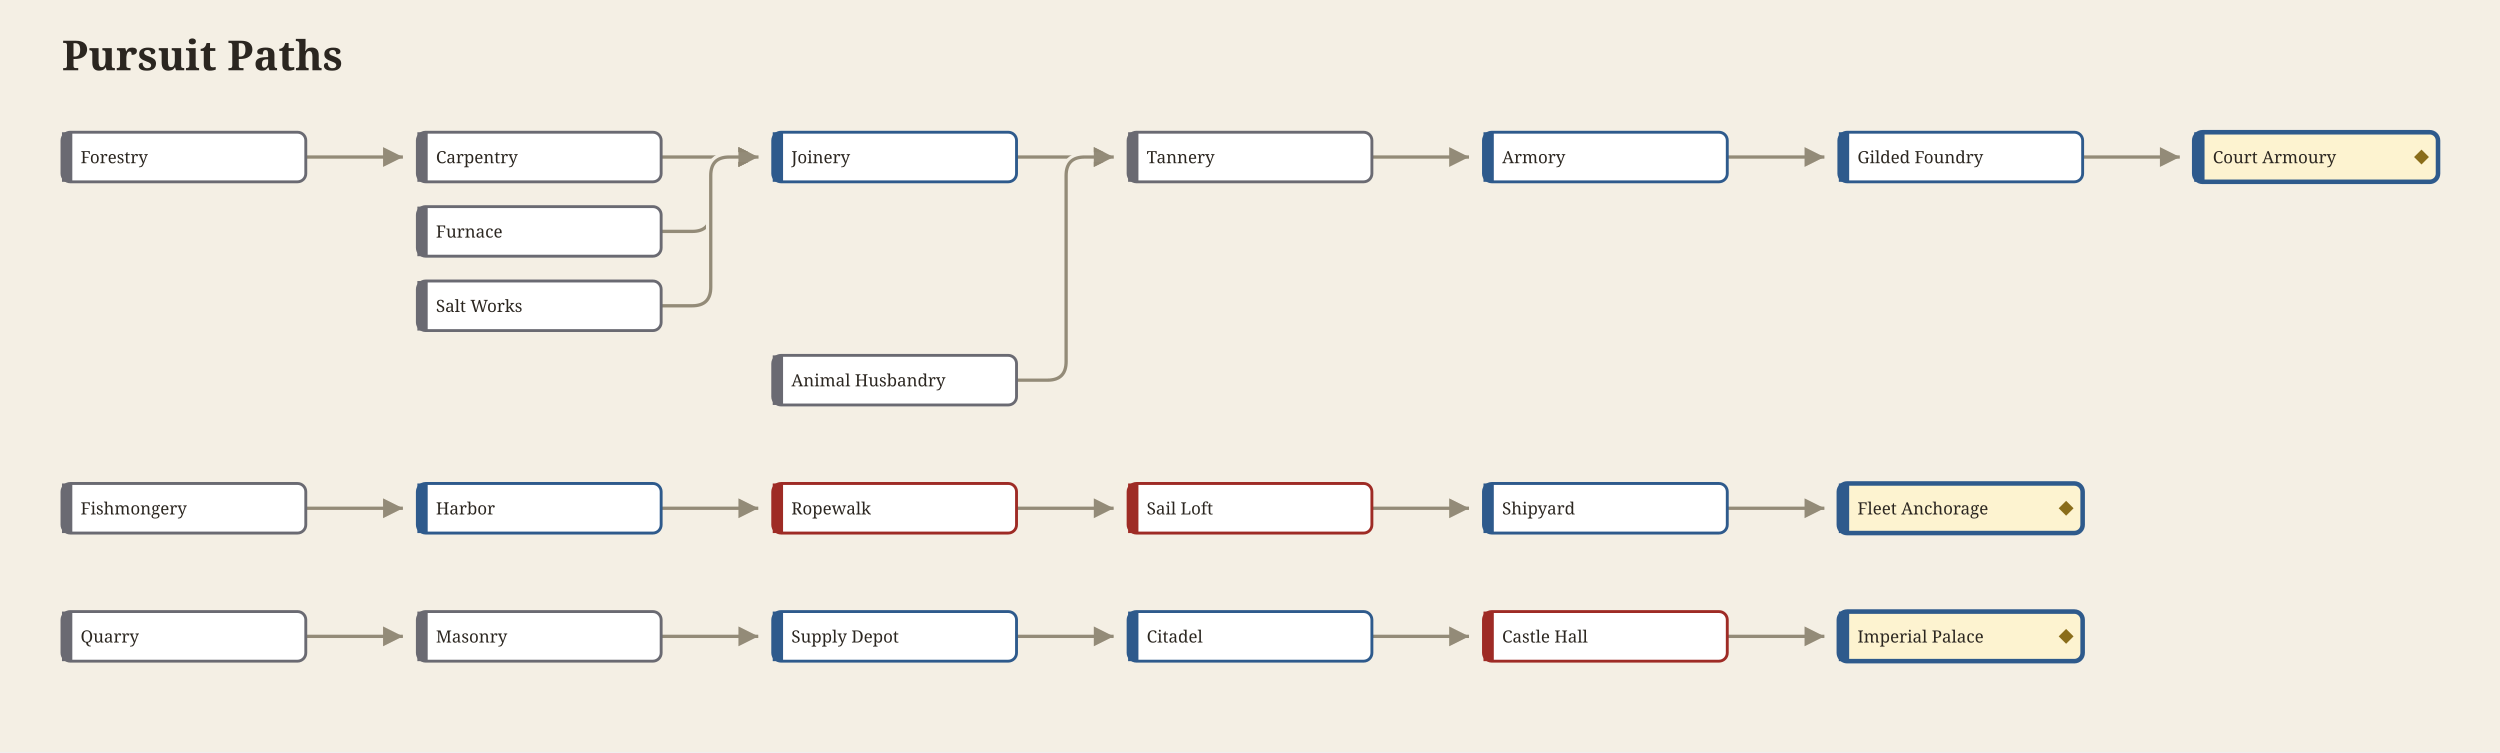
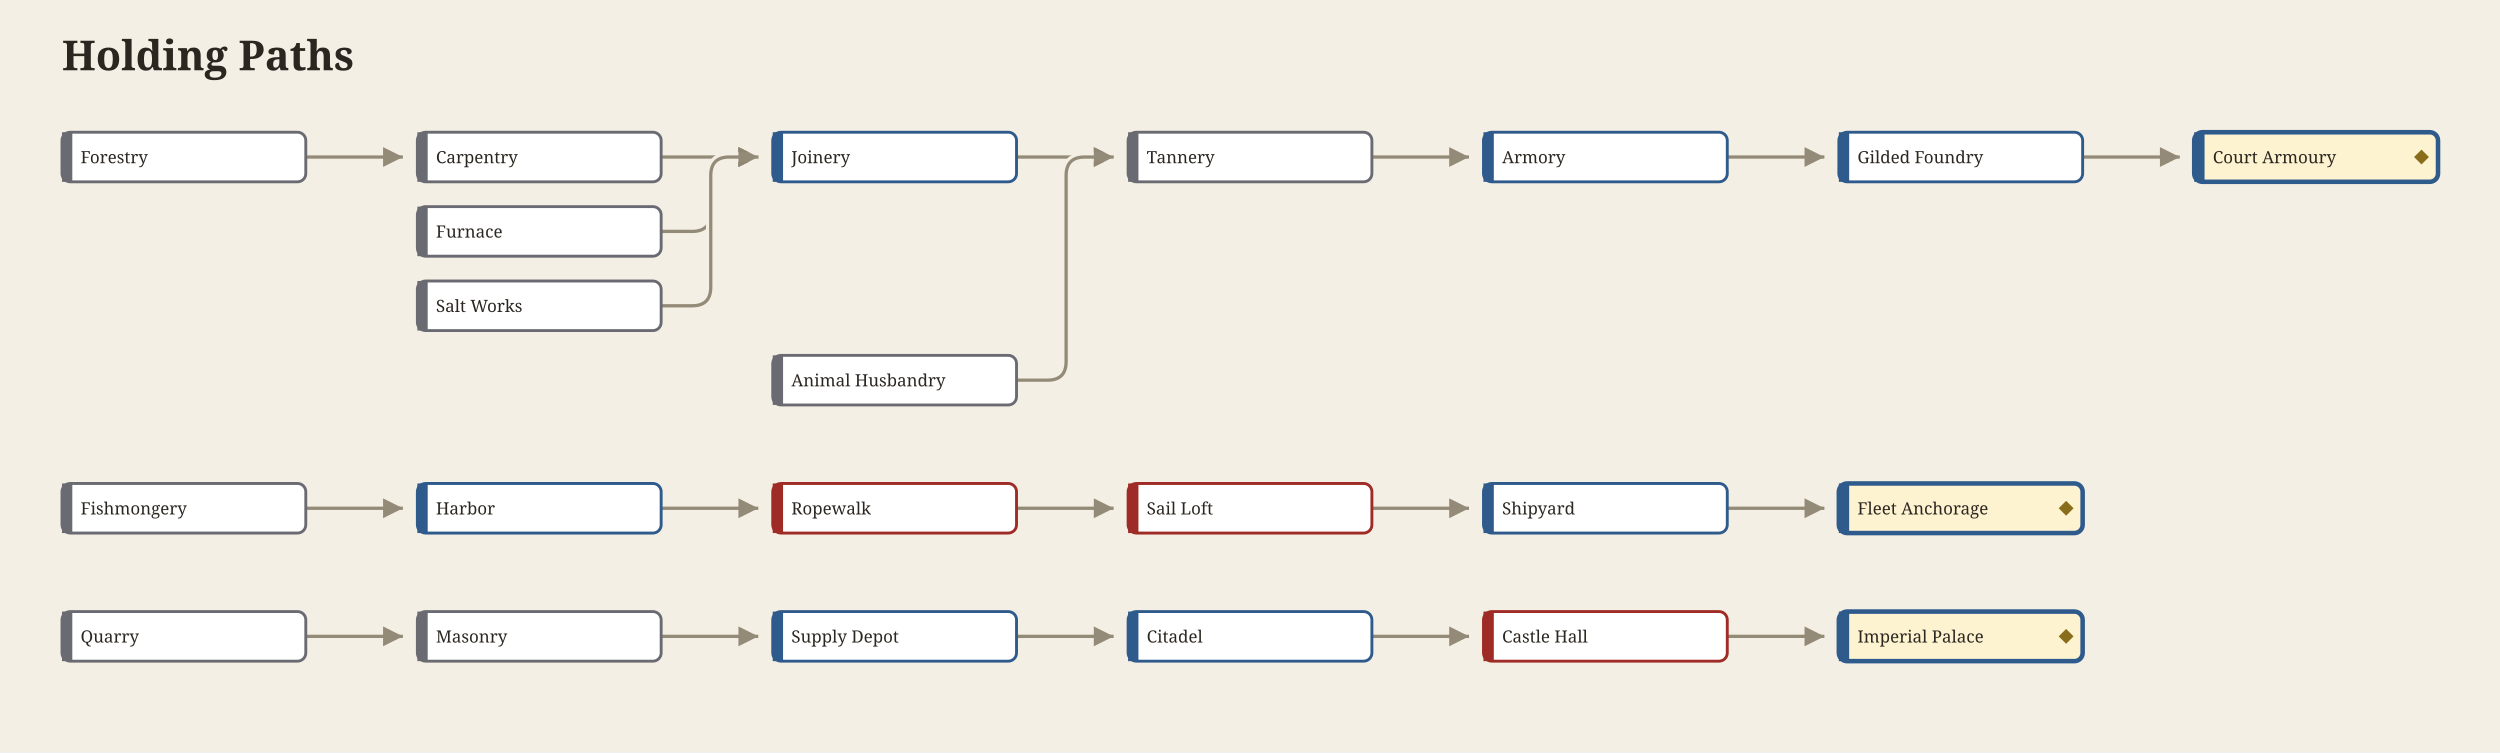
<svg xmlns="http://www.w3.org/2000/svg" width="1210" height="364" viewBox="0 0 1210 364" font-family="Georgia, serif">
  <rect width="1210" height="364" fill="#f4efe4" />
  <defs>
    <marker id="arw-2E5A8C" markerWidth="7" markerHeight="7" refX="6" refY="3" orient="auto">
      <path d="M0,0 L6,3 L0,6 Z" fill="#2E5A8C" />
    </marker>
    <marker id="arw-9E2B25" markerWidth="7" markerHeight="7" refX="6" refY="3" orient="auto">
      <path d="M0,0 L6,3 L0,6 Z" fill="#9E2B25" />
    </marker>
    <marker id="arw-1c9c8c" markerWidth="7" markerHeight="7" refX="6" refY="3" orient="auto">
      <path d="M0,0 L6,3 L0,6 Z" fill="#1c9c8c" />
    </marker>
    <marker id="arw-C6A024" markerWidth="7" markerHeight="7" refX="6" refY="3" orient="auto">
      <path d="M0,0 L6,3 L0,6 Z" fill="#C6A024" />
    </marker>
    <marker id="arw-6A3D8F" markerWidth="7" markerHeight="7" refX="6" refY="3" orient="auto">
      <path d="M0,0 L6,3 L0,6 Z" fill="#6A3D8F" />
    </marker>
    <marker id="arw-CC6A1A" markerWidth="7" markerHeight="7" refX="6" refY="3" orient="auto">
      <path d="M0,0 L6,3 L0,6 Z" fill="#CC6A1A" />
    </marker>
    <marker id="arw-3a7d3a" markerWidth="7" markerHeight="7" refX="6" refY="3" orient="auto">
      <path d="M0,0 L6,3 L0,6 Z" fill="#3a7d3a" />
    </marker>
    <marker id="arw-b5347a" markerWidth="7" markerHeight="7" refX="6" refY="3" orient="auto">
      <path d="M0,0 L6,3 L0,6 Z" fill="#b5347a" />
    </marker>
    <marker id="arw-2b6f9e" markerWidth="7" markerHeight="7" refX="6" refY="3" orient="auto">
      <path d="M0,0 L6,3 L0,6 Z" fill="#2b6f9e" />
    </marker>
    <marker id="arw-8a6d1a" markerWidth="7" markerHeight="7" refX="6" refY="3" orient="auto">
      <path d="M0,0 L6,3 L0,6 Z" fill="#8a6d1a" />
    </marker>
    <marker id="arw-5f5647" markerWidth="7" markerHeight="7" refX="6" refY="3" orient="auto">
      <path d="M0,0 L6,3 L0,6 Z" fill="#5f5647" />
    </marker>
    <marker id="arw-7a2ea0" markerWidth="7" markerHeight="7" refX="6" refY="3" orient="auto">
      <path d="M0,0 L6,3 L0,6 Z" fill="#7a2ea0" />
    </marker>
    <marker id="arw-0f8a7e" markerWidth="7" markerHeight="7" refX="6" refY="3" orient="auto">
      <path d="M0,0 L6,3 L0,6 Z" fill="#0f8a7e" />
    </marker>
    <marker id="arw-a83232" markerWidth="7" markerHeight="7" refX="6" refY="3" orient="auto">
      <path d="M0,0 L6,3 L0,6 Z" fill="#a83232" />
    </marker>
    <marker id="arw-8f8672" markerWidth="7" markerHeight="7" refX="6" refY="3" orient="auto">
      <path d="M0,0 L6,3 L0,6 Z" fill="#8f8672" />
    </marker>
  </defs>
-   <text x="30" y="34" font-size="20" font-weight="bold" fill="#2b2620">Pursuit Paths</text>
+   <text x="30" y="34" font-size="20" font-weight="bold" fill="#2b2620">Holding Paths</text>
  <path d="M148,76 L195,76" fill="none" stroke="#f4efe4" stroke-width="4.6" opacity="1" />
  <path d="M148,76 L195,76" fill="none" stroke="#8f8672" stroke-width="1.6" opacity="0.95" marker-end="url(#arw-8f8672)" />
  <path d="M320,76 L367,76" fill="none" stroke="#f4efe4" stroke-width="4.6" opacity="1" />
  <path d="M320,76 L367,76" fill="none" stroke="#8f8672" stroke-width="1.6" opacity="0.95" marker-end="url(#arw-8f8672)" />
  <path d="M320,112 L335,112 Q344,112 344,103 L344,85 Q344,76 353,76 L367,76" fill="none" stroke="#f4efe4" stroke-width="4.6" opacity="1" />
  <path d="M320,112 L335,112 Q344,112 344,103 L344,85 Q344,76 353,76 L367,76" fill="none" stroke="#8f8672" stroke-width="1.6" opacity="0.95" marker-end="url(#arw-8f8672)" />
  <path d="M320,148 L335,148 Q344,148 344,139 L344,85 Q344,76 353,76 L367,76" fill="none" stroke="#f4efe4" stroke-width="4.6" opacity="1" />
  <path d="M320,148 L335,148 Q344,148 344,139 L344,85 Q344,76 353,76 L367,76" fill="none" stroke="#8f8672" stroke-width="1.6" opacity="0.95" marker-end="url(#arw-8f8672)" />
  <path d="M492,76 L539,76" fill="none" stroke="#f4efe4" stroke-width="4.6" opacity="1" />
  <path d="M492,76 L539,76" fill="none" stroke="#8f8672" stroke-width="1.6" opacity="0.95" marker-end="url(#arw-8f8672)" />
  <path d="M492,184 L507,184 Q516,184 516,175 L516,85 Q516,76 525,76 L539,76" fill="none" stroke="#f4efe4" stroke-width="4.6" opacity="1" />
  <path d="M492,184 L507,184 Q516,184 516,175 L516,85 Q516,76 525,76 L539,76" fill="none" stroke="#8f8672" stroke-width="1.6" opacity="0.95" marker-end="url(#arw-8f8672)" />
  <path d="M664,76 L711,76" fill="none" stroke="#f4efe4" stroke-width="4.6" opacity="1" />
  <path d="M664,76 L711,76" fill="none" stroke="#8f8672" stroke-width="1.6" opacity="0.95" marker-end="url(#arw-8f8672)" />
  <path d="M836,76 L883,76" fill="none" stroke="#f4efe4" stroke-width="4.6" opacity="1" />
  <path d="M836,76 L883,76" fill="none" stroke="#8f8672" stroke-width="1.6" opacity="0.95" marker-end="url(#arw-8f8672)" />
  <path d="M1008,76 L1055,76" fill="none" stroke="#f4efe4" stroke-width="4.6" opacity="1" />
  <path d="M1008,76 L1055,76" fill="none" stroke="#8f8672" stroke-width="1.6" opacity="0.95" marker-end="url(#arw-8f8672)" />
  <rect x="30" y="64" width="118" height="24" rx="4" fill="#ffffff" stroke="#6a6a72" stroke-width="1.4" />
  <rect x="30" y="64" width="5" height="24" fill="#6a6a72" />
  <text x="39" y="79" font-size="8.2" fill="#2b2620">Forestry</text>
  <rect x="202" y="64" width="118" height="24" rx="4" fill="#ffffff" stroke="#6a6a72" stroke-width="1.4" />
  <rect x="202" y="64" width="5" height="24" fill="#6a6a72" />
  <text x="211" y="79" font-size="8.2" fill="#2b2620">Carpentry</text>
  <rect x="202" y="100" width="118" height="24" rx="4" fill="#ffffff" stroke="#6a6a72" stroke-width="1.4" />
  <rect x="202" y="100" width="5" height="24" fill="#6a6a72" />
  <text x="211" y="115" font-size="8.2" fill="#2b2620">Furnace</text>
  <rect x="202" y="136" width="118" height="24" rx="4" fill="#ffffff" stroke="#6a6a72" stroke-width="1.4" />
  <rect x="202" y="136" width="5" height="24" fill="#6a6a72" />
  <text x="211" y="151" font-size="8.2" fill="#2b2620">Salt Works</text>
  <rect x="374" y="64" width="118" height="24" rx="4" fill="#ffffff" stroke="#2E5A8C" stroke-width="1.4" />
  <rect x="374" y="64" width="5" height="24" fill="#2E5A8C" />
  <text x="383" y="79" font-size="8.2" fill="#2b2620">Joinery</text>
  <rect x="374" y="172" width="118" height="24" rx="4" fill="#ffffff" stroke="#6a6a72" stroke-width="1.4" />
  <rect x="374" y="172" width="5" height="24" fill="#6a6a72" />
  <text x="383" y="187" font-size="8.2" fill="#2b2620">Animal Husbandry</text>
  <rect x="546" y="64" width="118" height="24" rx="4" fill="#ffffff" stroke="#6a6a72" stroke-width="1.4" />
  <rect x="546" y="64" width="5" height="24" fill="#6a6a72" />
  <text x="555" y="79" font-size="8.2" fill="#2b2620">Tannery</text>
  <rect x="718" y="64" width="118" height="24" rx="4" fill="#ffffff" stroke="#2E5A8C" stroke-width="1.4" />
  <rect x="718" y="64" width="5" height="24" fill="#2E5A8C" />
  <text x="727" y="79" font-size="8.2" fill="#2b2620">Armory</text>
  <rect x="890" y="64" width="118" height="24" rx="4" fill="#ffffff" stroke="#2E5A8C" stroke-width="1.4" />
  <rect x="890" y="64" width="5" height="24" fill="#2E5A8C" />
  <text x="899" y="79" font-size="8.2" fill="#2b2620">Gilded Foundry</text>
  <rect x="1062" y="64" width="118" height="24" rx="4" fill="#fdf3d0" stroke="#2E5A8C" stroke-width="2.2" />
  <rect x="1062" y="64" width="5" height="24" fill="#2E5A8C" />
  <text x="1071" y="79" font-size="8.2" fill="#2b2620">Court Armoury</text>
  <polygon points="1172.0,72.4 1175.6,76.0 1172.0,79.6 1168.4,76.0" fill="#8a6d1a" />
  <path d="M148,246 L195,246" fill="none" stroke="#f4efe4" stroke-width="4.6" opacity="1" />
  <path d="M148,246 L195,246" fill="none" stroke="#8f8672" stroke-width="1.6" opacity="0.95" marker-end="url(#arw-8f8672)" />
  <path d="M320,246 L367,246" fill="none" stroke="#f4efe4" stroke-width="4.6" opacity="1" />
  <path d="M320,246 L367,246" fill="none" stroke="#8f8672" stroke-width="1.6" opacity="0.95" marker-end="url(#arw-8f8672)" />
  <path d="M492,246 L539,246" fill="none" stroke="#f4efe4" stroke-width="4.6" opacity="1" />
  <path d="M492,246 L539,246" fill="none" stroke="#8f8672" stroke-width="1.6" opacity="0.95" marker-end="url(#arw-8f8672)" />
  <path d="M664,246 L711,246" fill="none" stroke="#f4efe4" stroke-width="4.6" opacity="1" />
  <path d="M664,246 L711,246" fill="none" stroke="#8f8672" stroke-width="1.6" opacity="0.95" marker-end="url(#arw-8f8672)" />
  <path d="M836,246 L883,246" fill="none" stroke="#f4efe4" stroke-width="4.6" opacity="1" />
  <path d="M836,246 L883,246" fill="none" stroke="#8f8672" stroke-width="1.6" opacity="0.95" marker-end="url(#arw-8f8672)" />
  <rect x="30" y="234" width="118" height="24" rx="4" fill="#ffffff" stroke="#6a6a72" stroke-width="1.4" />
  <rect x="30" y="234" width="5" height="24" fill="#6a6a72" />
  <text x="39" y="249" font-size="8.2" fill="#2b2620">Fishmongery</text>
  <rect x="202" y="234" width="118" height="24" rx="4" fill="#ffffff" stroke="#2E5A8C" stroke-width="1.4" />
  <rect x="202" y="234" width="5" height="24" fill="#2E5A8C" />
  <text x="211" y="249" font-size="8.2" fill="#2b2620">Harbor</text>
  <rect x="374" y="234" width="118" height="24" rx="4" fill="#ffffff" stroke="#9E2B25" stroke-width="1.4" />
  <rect x="374" y="234" width="5" height="24" fill="#9E2B25" />
  <text x="383" y="249" font-size="8.2" fill="#2b2620">Ropewalk</text>
  <rect x="546" y="234" width="118" height="24" rx="4" fill="#ffffff" stroke="#9E2B25" stroke-width="1.4" />
  <rect x="546" y="234" width="5" height="24" fill="#9E2B25" />
  <text x="555" y="249" font-size="8.2" fill="#2b2620">Sail Loft</text>
  <rect x="718" y="234" width="118" height="24" rx="4" fill="#ffffff" stroke="#2E5A8C" stroke-width="1.4" />
  <rect x="718" y="234" width="5" height="24" fill="#2E5A8C" />
  <text x="727" y="249" font-size="8.2" fill="#2b2620">Shipyard</text>
  <rect x="890" y="234" width="118" height="24" rx="4" fill="#fdf3d0" stroke="#2E5A8C" stroke-width="2.2" />
  <rect x="890" y="234" width="5" height="24" fill="#2E5A8C" />
  <text x="899" y="249" font-size="8.2" fill="#2b2620">Fleet Anchorage</text>
  <polygon points="1000.0,242.4 1003.6,246.0 1000.0,249.6 996.4,246.0" fill="#8a6d1a" />
  <path d="M148,308 L195,308" fill="none" stroke="#f4efe4" stroke-width="4.6" opacity="1" />
  <path d="M148,308 L195,308" fill="none" stroke="#8f8672" stroke-width="1.6" opacity="0.95" marker-end="url(#arw-8f8672)" />
  <path d="M320,308 L367,308" fill="none" stroke="#f4efe4" stroke-width="4.6" opacity="1" />
  <path d="M320,308 L367,308" fill="none" stroke="#8f8672" stroke-width="1.6" opacity="0.95" marker-end="url(#arw-8f8672)" />
  <path d="M492,308 L539,308" fill="none" stroke="#f4efe4" stroke-width="4.6" opacity="1" />
  <path d="M492,308 L539,308" fill="none" stroke="#8f8672" stroke-width="1.6" opacity="0.95" marker-end="url(#arw-8f8672)" />
  <path d="M664,308 L711,308" fill="none" stroke="#f4efe4" stroke-width="4.6" opacity="1" />
  <path d="M664,308 L711,308" fill="none" stroke="#8f8672" stroke-width="1.6" opacity="0.95" marker-end="url(#arw-8f8672)" />
  <path d="M836,308 L883,308" fill="none" stroke="#f4efe4" stroke-width="4.6" opacity="1" />
  <path d="M836,308 L883,308" fill="none" stroke="#8f8672" stroke-width="1.6" opacity="0.95" marker-end="url(#arw-8f8672)" />
  <rect x="30" y="296" width="118" height="24" rx="4" fill="#ffffff" stroke="#6a6a72" stroke-width="1.4" />
  <rect x="30" y="296" width="5" height="24" fill="#6a6a72" />
  <text x="39" y="311" font-size="8.2" fill="#2b2620">Quarry</text>
  <rect x="202" y="296" width="118" height="24" rx="4" fill="#ffffff" stroke="#6a6a72" stroke-width="1.4" />
  <rect x="202" y="296" width="5" height="24" fill="#6a6a72" />
  <text x="211" y="311" font-size="8.2" fill="#2b2620">Masonry</text>
  <rect x="374" y="296" width="118" height="24" rx="4" fill="#ffffff" stroke="#2E5A8C" stroke-width="1.4" />
  <rect x="374" y="296" width="5" height="24" fill="#2E5A8C" />
  <text x="383" y="311" font-size="8.2" fill="#2b2620">Supply Depot</text>
  <rect x="546" y="296" width="118" height="24" rx="4" fill="#ffffff" stroke="#2E5A8C" stroke-width="1.4" />
  <rect x="546" y="296" width="5" height="24" fill="#2E5A8C" />
  <text x="555" y="311" font-size="8.2" fill="#2b2620">Citadel</text>
  <rect x="718" y="296" width="118" height="24" rx="4" fill="#ffffff" stroke="#9E2B25" stroke-width="1.4" />
  <rect x="718" y="296" width="5" height="24" fill="#9E2B25" />
  <text x="727" y="311" font-size="8.2" fill="#2b2620">Castle Hall</text>
  <rect x="890" y="296" width="118" height="24" rx="4" fill="#fdf3d0" stroke="#2E5A8C" stroke-width="2.2" />
  <rect x="890" y="296" width="5" height="24" fill="#2E5A8C" />
  <text x="899" y="311" font-size="8.2" fill="#2b2620">Imperial Palace</text>
  <polygon points="1000.0,304.4 1003.6,308.0 1000.0,311.6 996.4,308.0" fill="#8a6d1a" />
</svg>
